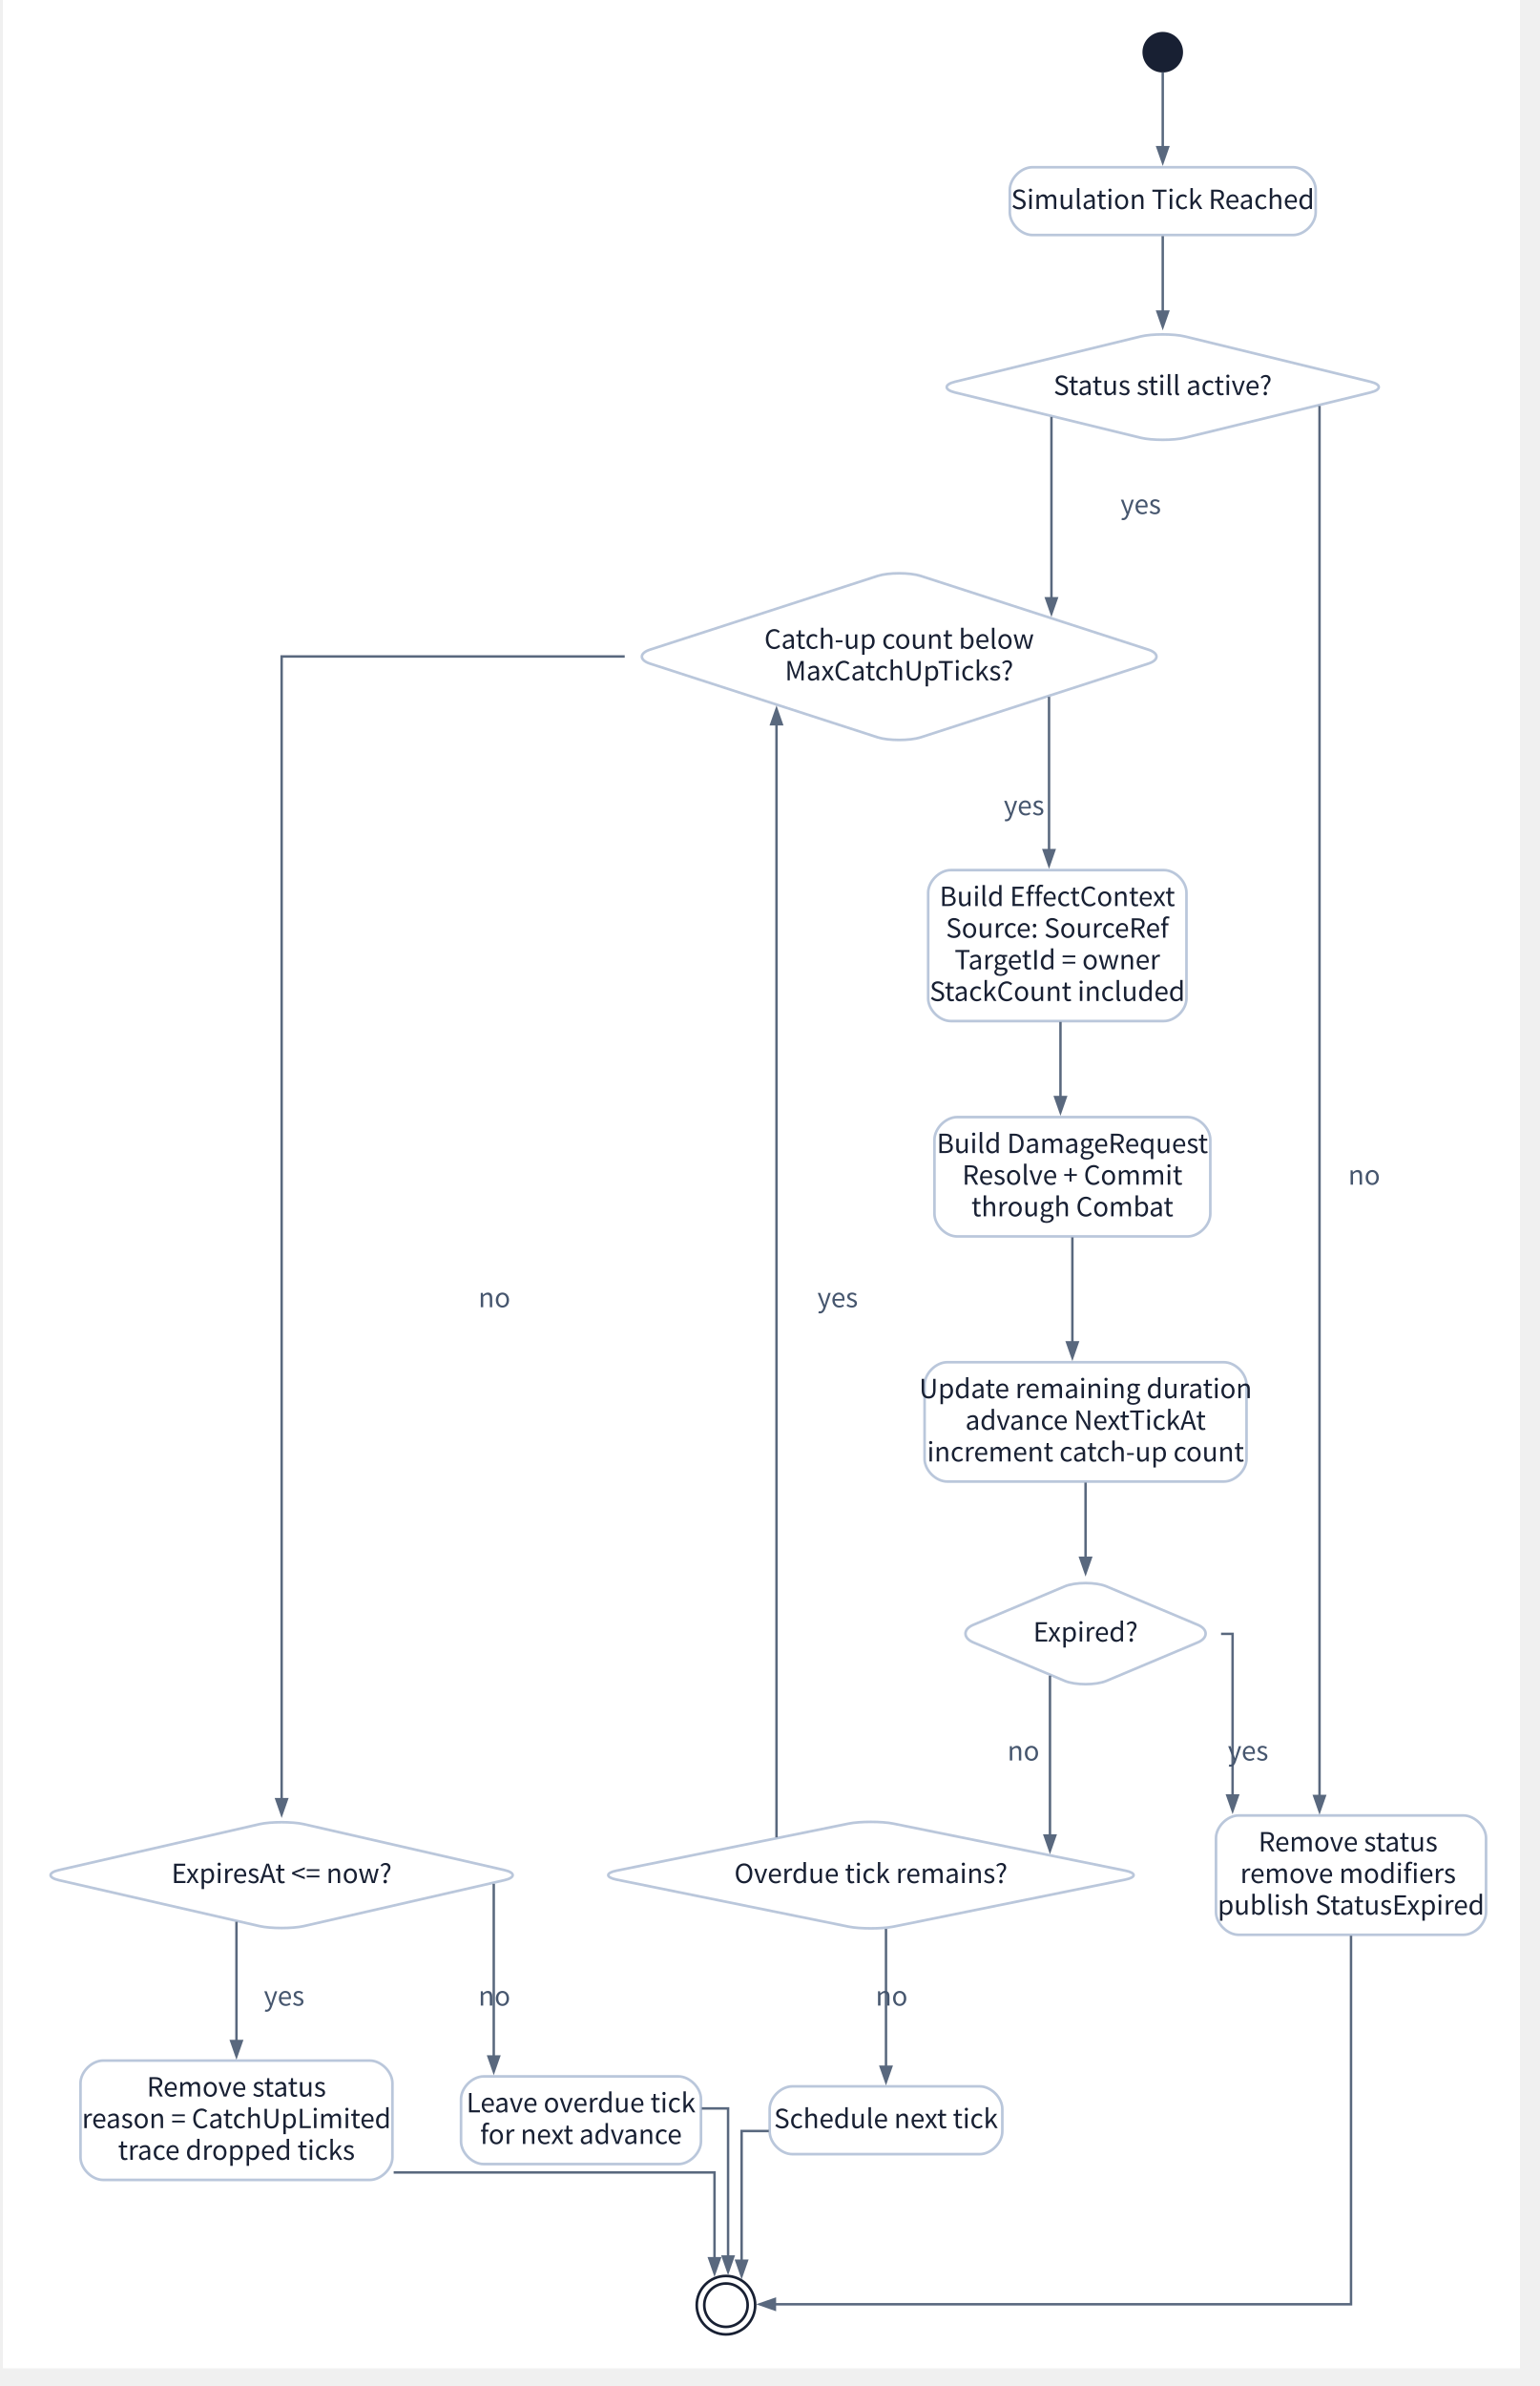
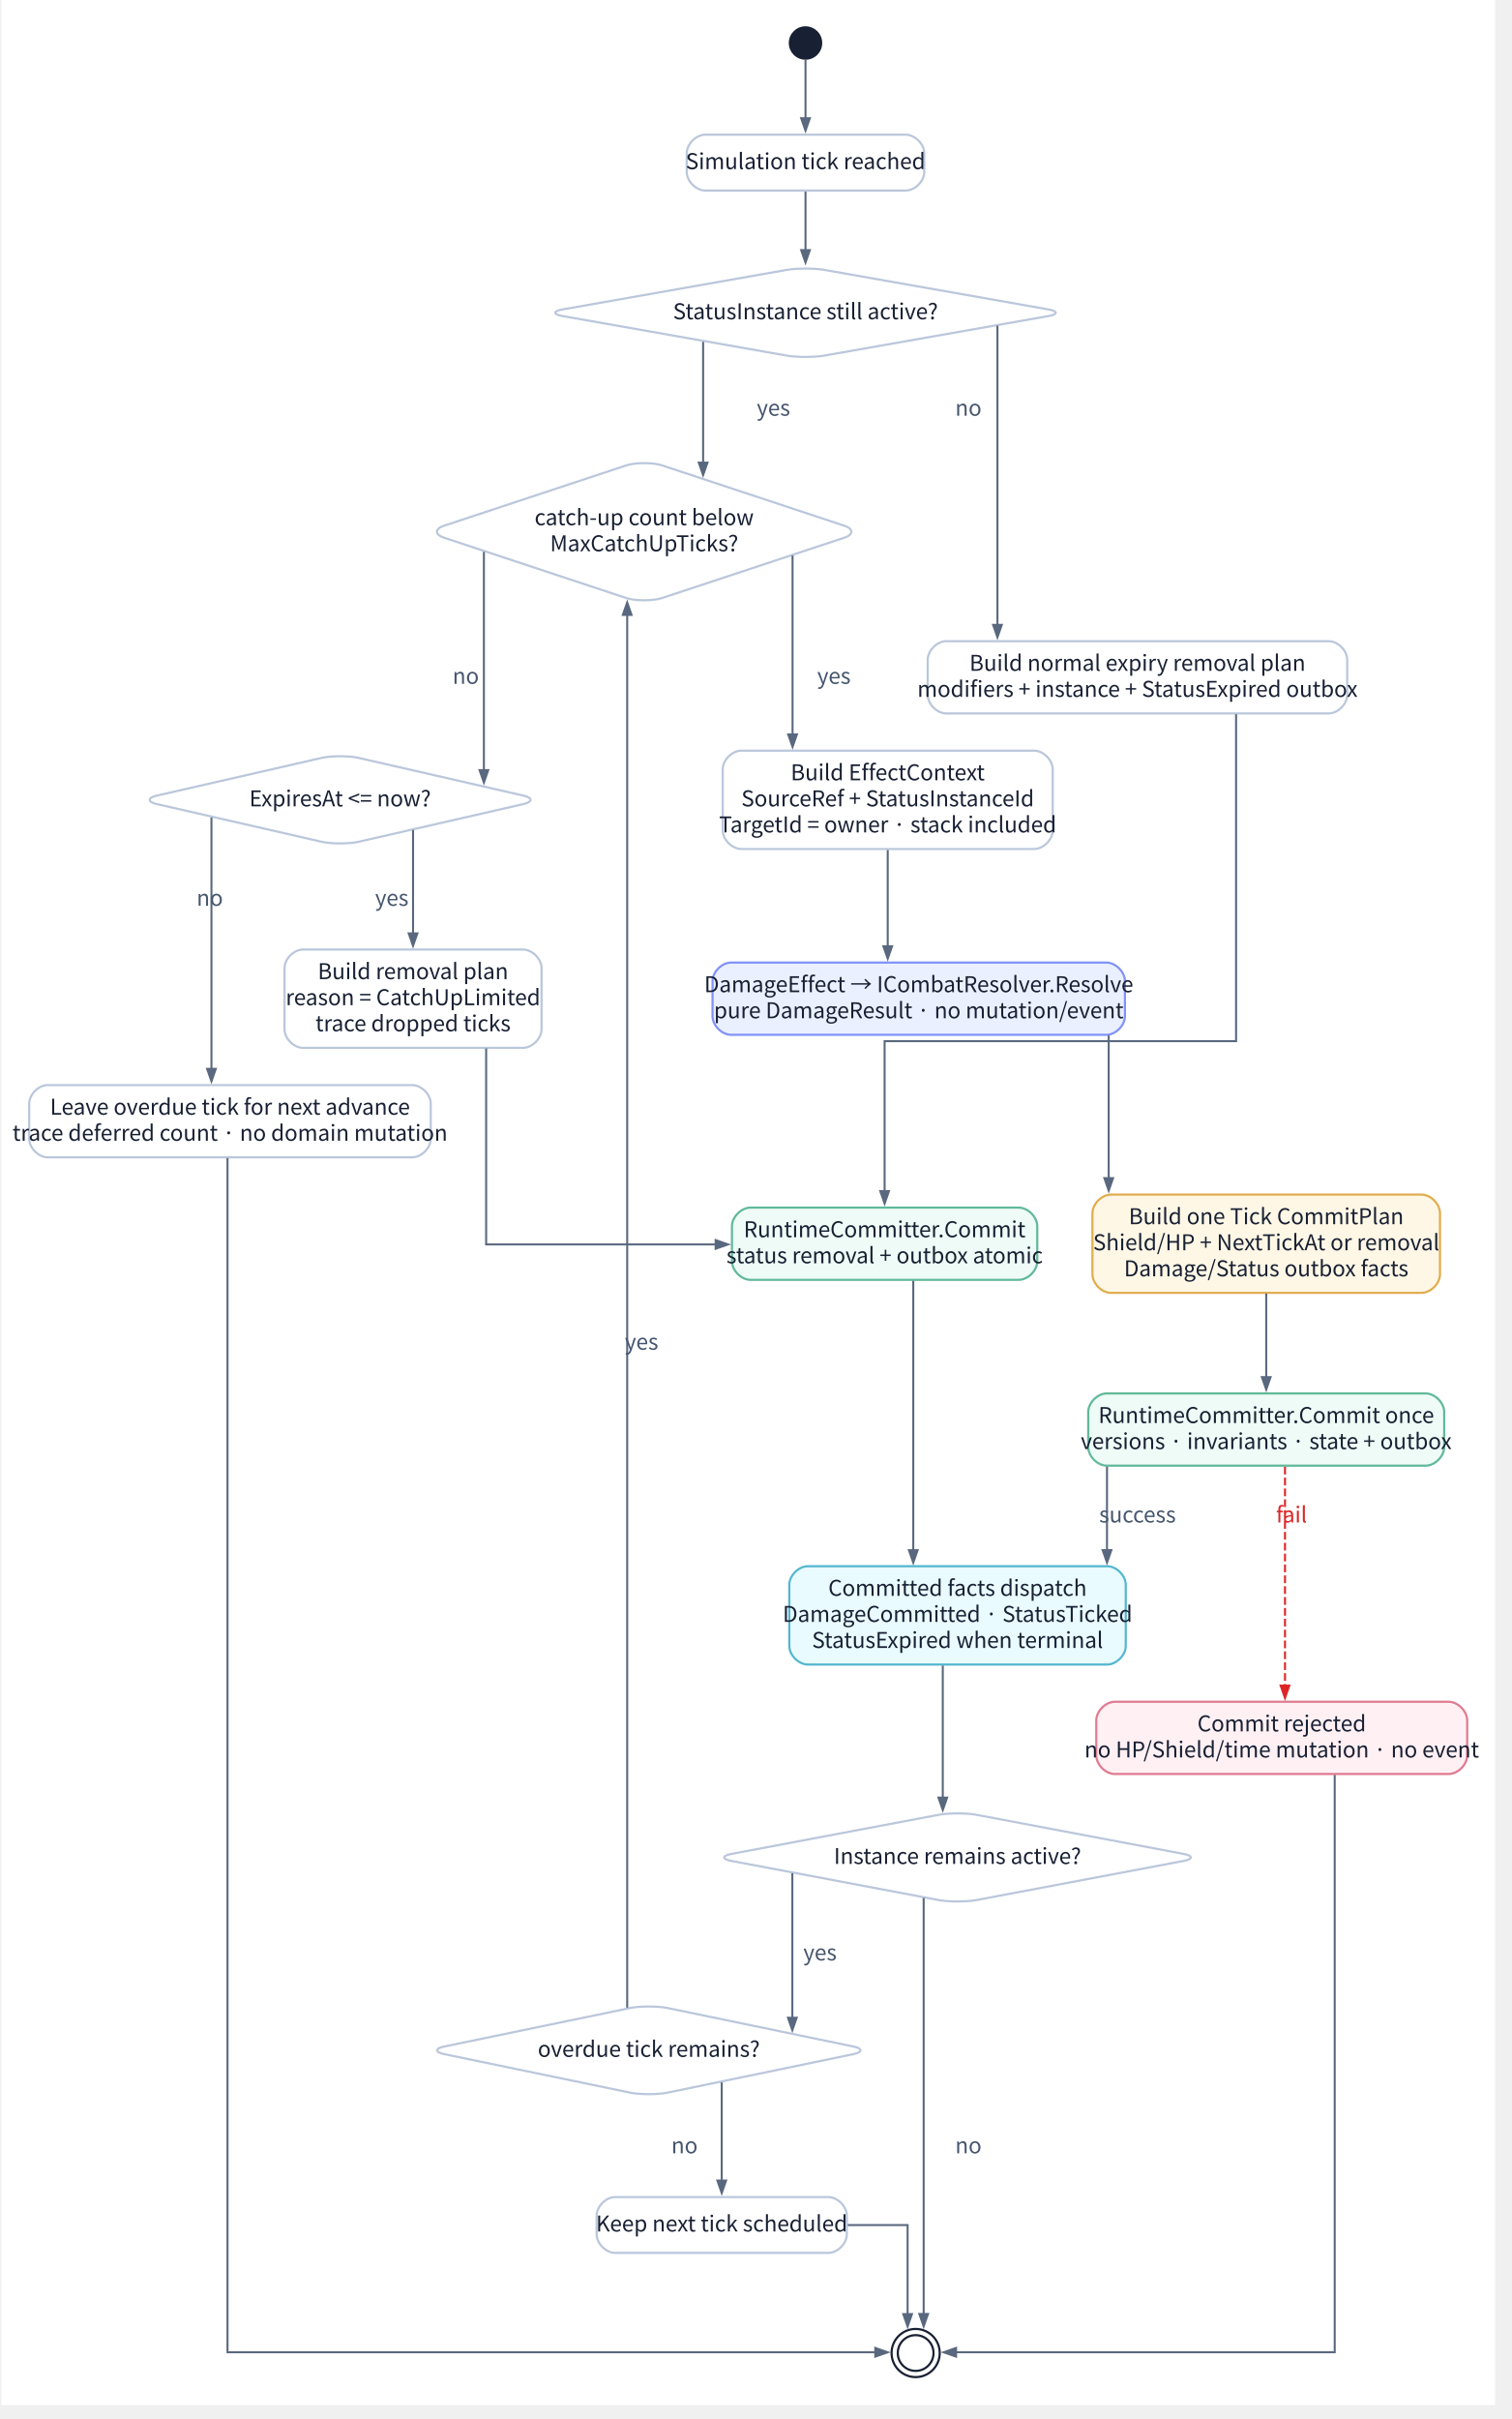
- <svg xmlns="http://www.w3.org/2000/svg" width="823pt" height="1275pt" viewBox="9.00 9.00 814.00 1267.00">
-   <g id="graph0" class="graph" transform="scale(1 1) rotate(0) translate(26.64 1248.6)">
-     <polygon fill="#ffffff" stroke="none" points="-18,18 -18,-1239.96 787.76,-1239.96 787.76,18 -18,18" />
+ <svg xmlns="http://www.w3.org/2000/svg" width="980pt" height="1568pt" viewBox="9.00 9.00 972.00 1559.00">
+   <g id="graph0" class="graph" transform="scale(1 1) rotate(0) translate(26.64 1541)">
+     <polygon fill="#ffffff" stroke="none" points="-18,18 -18,-1532.36 944.97,-1532.36 944.97,18 -18,18" />
    <g id="node1" class="node">
-       <ellipse fill="#182033" stroke="#182033" stroke-width="1.4" cx="598.04" cy="-1211.88" rx="10.08" ry="10.08" />
+       <ellipse fill="#182033" stroke="#182033" stroke-width="1.4" cx="500.43" cy="-1504.28" rx="10.08" ry="10.08" />
    </g>
    <g id="node2" class="node">
-       <path fill="#ffffff" stroke="#bac7db" stroke-width="1.4" d="M667.27,-1150.8C667.27,-1150.8 528.81,-1150.8 528.81,-1150.8 522.81,-1150.8 516.81,-1144.8 516.81,-1138.8 516.81,-1138.8 516.81,-1126.8 516.81,-1126.8 516.81,-1120.8 522.81,-1114.8 528.81,-1114.8 528.81,-1114.8 667.27,-1114.8 667.27,-1114.8 673.27,-1114.8 679.27,-1120.8 679.27,-1126.8 679.27,-1126.8 679.27,-1138.8 679.27,-1138.8 679.27,-1144.8 673.27,-1150.8 667.27,-1150.8" />
-       <text xml:space="preserve" text-anchor="middle" x="598.04" y="-1128.6" font-family="Noto Sans CJK KR" font-size="14.00" fill="#182033">Simulation Tick Reached</text>
+       <path fill="#ffffff" stroke="#bac7db" stroke-width="1.4" d="M564.98,-1445.2C564.98,-1445.2 435.87,-1445.2 435.87,-1445.2 429.87,-1445.2 423.87,-1439.2 423.87,-1433.2 423.87,-1433.2 423.87,-1421.2 423.87,-1421.2 423.87,-1415.2 429.87,-1409.2 435.87,-1409.2 435.87,-1409.2 564.98,-1409.2 564.98,-1409.2 570.98,-1409.2 576.98,-1415.2 576.98,-1421.2 576.98,-1421.2 576.98,-1433.2 576.98,-1433.2 576.98,-1439.2 570.98,-1445.2 564.98,-1445.2" />
+       <text xml:space="preserve" text-anchor="middle" x="500.43" y="-1423" font-family="Noto Sans CJK KR" font-size="14.00" fill="#182033">Simulation tick reached</text>
    </g>
    <g id="edge1" class="edge">
-       <path fill="none" stroke="#59687e" stroke-width="1.3" d="M598.04,-1201.21C598.04,-1201.21 598.04,-1161.43 598.04,-1161.43" />
-       <polygon fill="#59687e" stroke="#59687e" stroke-width="1.3" points="600.84,-1161.43 598.04,-1153.43 595.24,-1161.43 600.84,-1161.43" />
+       <path fill="none" stroke="#59687e" stroke-width="1.3" d="M500.43,-1493.56C500.43,-1493.56 500.43,-1455.8 500.43,-1455.8" />
+       <polygon fill="#59687e" stroke="#59687e" stroke-width="1.3" points="503.23,-1455.8 500.43,-1447.8 497.63,-1455.8 503.23,-1455.8" />
    </g>
    <g id="node3" class="node">
-       <path fill="#ffffff" stroke="#bac7db" stroke-width="1.4" d="M586.38,-1060.96C586.38,-1060.96 487.67,-1036.88 487.67,-1036.88 481.84,-1035.46 481.84,-1032.62 487.67,-1031.2 487.67,-1031.2 586.38,-1007.12 586.38,-1007.12 592.21,-1005.7 603.87,-1005.7 609.7,-1007.12 609.7,-1007.12 708.41,-1031.2 708.41,-1031.2 714.24,-1032.62 714.24,-1035.46 708.41,-1036.88 708.41,-1036.88 609.7,-1060.96 609.7,-1060.96 603.87,-1062.38 592.21,-1062.38 586.38,-1060.96" />
-       <text xml:space="preserve" text-anchor="middle" x="598.04" y="-1029.84" font-family="Noto Sans CJK KR" font-size="14.00" fill="#182033">Status still active?</text>
+       <path fill="#ffffff" stroke="#bac7db" stroke-width="1.4" d="M488.61,-1358.11C488.61,-1358.11 343.57,-1332.53 343.57,-1332.53 337.66,-1331.48 337.66,-1329.4 343.57,-1328.35 343.57,-1328.35 488.61,-1302.77 488.61,-1302.77 494.52,-1301.72 506.33,-1301.72 512.24,-1302.77 512.24,-1302.77 657.28,-1328.35 657.28,-1328.35 663.19,-1329.4 663.19,-1331.48 657.28,-1332.53 657.28,-1332.53 512.24,-1358.11 512.24,-1358.11 506.33,-1359.16 494.52,-1359.16 488.61,-1358.11" />
+       <text xml:space="preserve" text-anchor="middle" x="500.43" y="-1326.24" font-family="Noto Sans CJK KR" font-size="14.00" fill="#182033">StatusInstance still active?</text>
    </g>
    <g id="edge2" class="edge">
-       <path fill="none" stroke="#59687e" stroke-width="1.3" d="M598.04,-1114.22C598.04,-1114.22 598.04,-1074.15 598.04,-1074.15" />
-       <polygon fill="#59687e" stroke="#59687e" stroke-width="1.3" points="600.84,-1074.15 598.04,-1066.15 595.24,-1074.15 600.84,-1074.15" />
+       <path fill="none" stroke="#59687e" stroke-width="1.3" d="M500.43,-1408.54C500.43,-1408.54 500.43,-1370.81 500.43,-1370.81" />
+       <polygon fill="#59687e" stroke="#59687e" stroke-width="1.3" points="503.23,-1370.81 500.43,-1362.81 497.63,-1370.81 503.23,-1370.81" />
    </g>
    <g id="node4" class="node">
-       <path fill="#ffffff" stroke="#bac7db" stroke-width="1.4" d="M446.62,-933.78C446.62,-933.78 325.66,-894.62 325.66,-894.62 319.95,-892.77 319.95,-889.07 325.66,-887.22 325.66,-887.22 446.62,-848.06 446.62,-848.06 452.33,-846.21 463.75,-846.21 469.46,-848.06 469.46,-848.06 590.42,-887.22 590.42,-887.22 596.13,-889.07 596.13,-892.77 590.42,-894.62 590.42,-894.62 469.46,-933.78 469.46,-933.78 463.75,-935.63 452.33,-935.63 446.62,-933.78" />
-       <text xml:space="preserve" text-anchor="middle" x="458.04" y="-895.12" font-family="Noto Sans CJK KR" font-size="14.00" fill="#182033">Catch-up count below</text>
-       <text xml:space="preserve" text-anchor="middle" x="458.04" y="-878.32" font-family="Noto Sans CJK KR" font-size="14.00" fill="#182033">MaxCatchUpTicks?</text>
+       <path fill="#ffffff" stroke="#bac7db" stroke-width="1.4" d="M385.03,-1232.11C385.03,-1232.11 267.15,-1193.09 267.15,-1193.09 261.45,-1191.21 261.45,-1187.43 267.15,-1185.55 267.15,-1185.55 385.03,-1146.53 385.03,-1146.53 390.73,-1144.65 402.12,-1144.65 407.82,-1146.53 407.82,-1146.53 525.7,-1185.55 525.7,-1185.55 531.4,-1187.43 531.4,-1191.21 525.7,-1193.09 525.7,-1193.09 407.82,-1232.11 407.82,-1232.11 402.12,-1233.99 390.73,-1233.99 385.03,-1232.11" />
+       <text xml:space="preserve" text-anchor="middle" x="396.43" y="-1193.52" font-family="Noto Sans CJK KR" font-size="14.00" fill="#182033">catch-up count below</text>
+       <text xml:space="preserve" text-anchor="middle" x="396.43" y="-1176.72" font-family="Noto Sans CJK KR" font-size="14.00" fill="#182033">MaxCatchUpTicks?</text>
+     </g>
+     <g id="edge6" class="edge">
+       <path fill="none" stroke="#59687e" stroke-width="1.3" d="M434.43,-1311.7C434.43,-1311.7 434.43,-1233.84 434.43,-1233.84" />
+       <polygon fill="#59687e" stroke="#59687e" stroke-width="1.3" points="437.23,-1233.84 434.43,-1225.84 431.63,-1233.84 437.23,-1233.84" />
+       <text xml:space="preserve" text-anchor="middle" x="479.76" y="-1264.08" font-family="Noto Sans CJK KR" font-size="14.00" fill="#46566e">yes</text>
+     </g>
+     <g id="node16" class="node">
+       <path fill="#ffffff" stroke="#bac7db" stroke-width="1.4" d="M837.63,-1118.76C837.63,-1118.76 591.22,-1118.76 591.22,-1118.76 585.22,-1118.76 579.22,-1112.76 579.22,-1106.76 579.22,-1106.76 579.22,-1084.2 579.22,-1084.2 579.22,-1078.2 585.22,-1072.2 591.22,-1072.2 591.22,-1072.2 837.63,-1072.2 837.63,-1072.2 843.63,-1072.2 849.63,-1078.2 849.63,-1084.2 849.63,-1084.2 849.63,-1106.76 849.63,-1106.76 849.63,-1112.76 843.63,-1118.76 837.63,-1118.76" />
+       <text xml:space="preserve" text-anchor="middle" x="714.43" y="-1099.68" font-family="Noto Sans CJK KR" font-size="14.00" fill="#182033">Build normal expiry removal plan</text>
+       <text xml:space="preserve" text-anchor="middle" x="714.43" y="-1082.88" font-family="Noto Sans CJK KR" font-size="14.00" fill="#182033">modifiers + instance + StatusExpired outbox</text>
+     </g>
+     <g id="edge3" class="edge">
+       <path fill="none" stroke="#59687e" stroke-width="1.3" d="M624.16,-1322.08C624.16,-1322.08 624.16,-1129.31 624.16,-1129.31" />
+       <polygon fill="#59687e" stroke="#59687e" stroke-width="1.3" points="626.96,-1129.31 624.16,-1121.31 621.36,-1129.31 626.96,-1129.31" />
+       <text xml:space="preserve" text-anchor="middle" x="605.43" y="-1264.08" font-family="Noto Sans CJK KR" font-size="14.00" fill="#46566e">no</text>
+     </g>
+     <g id="node5" class="node">
+       <path fill="#ffffff" stroke="#bac7db" stroke-width="1.4" d="M188.73,-1043.6C188.73,-1043.6 82.08,-1019.2 82.08,-1019.2 76.23,-1017.86 76.23,-1015.18 82.08,-1013.84 82.08,-1013.84 188.73,-989.44 188.73,-989.44 194.58,-988.1 206.27,-988.1 212.12,-989.44 212.12,-989.44 318.77,-1013.84 318.77,-1013.84 324.62,-1015.18 324.62,-1017.86 318.77,-1019.2 318.77,-1019.2 212.12,-1043.6 212.12,-1043.6 206.27,-1044.94 194.58,-1044.94 188.73,-1043.6" />
+       <text xml:space="preserve" text-anchor="middle" x="200.43" y="-1012.32" font-family="Noto Sans CJK KR" font-size="14.00" fill="#182033">ExpiresAt &lt;= now?</text>
+     </g>
+     <g id="edge7" class="edge">
+       <path fill="none" stroke="#59687e" stroke-width="1.3" d="M293.11,-1176.33C293.11,-1176.33 293.11,-1035.67 293.11,-1035.67" />
+       <polygon fill="#59687e" stroke="#59687e" stroke-width="1.3" points="295.91,-1035.67 293.11,-1027.67 290.31,-1035.67 295.91,-1035.67" />
+       <text xml:space="preserve" text-anchor="middle" x="281.43" y="-1091.28" font-family="Noto Sans CJK KR" font-size="14.00" fill="#46566e">no</text>
+     </g>
+     <g id="node8" class="node">
+       <path fill="#ffffff" stroke="#bac7db" stroke-width="1.4" d="M647.78,-1048.2C647.78,-1048.2 459.07,-1048.2 459.07,-1048.2 453.07,-1048.2 447.07,-1042.2 447.07,-1036.2 447.07,-1036.2 447.07,-996.84 447.07,-996.84 447.07,-990.84 453.07,-984.84 459.07,-984.84 459.07,-984.84 647.78,-984.84 647.78,-984.84 653.78,-984.84 659.78,-990.84 659.78,-996.84 659.78,-996.84 659.78,-1036.2 659.78,-1036.2 659.78,-1042.2 653.78,-1048.2 647.78,-1048.2" />
+       <text xml:space="preserve" text-anchor="middle" x="553.43" y="-1029.12" font-family="Noto Sans CJK KR" font-size="14.00" fill="#182033">Build EffectContext</text>
+       <text xml:space="preserve" text-anchor="middle" x="553.43" y="-1012.32" font-family="Noto Sans CJK KR" font-size="14.00" fill="#182033">SourceRef + StatusInstanceId</text>
+       <text xml:space="preserve" text-anchor="middle" x="553.43" y="-995.52" font-family="Noto Sans CJK KR" font-size="14.00" fill="#182033">TargetId = owner · stack included</text>
+     </g>
+     <g id="edge12" class="edge">
+       <path fill="none" stroke="#59687e" stroke-width="1.3" d="M492.08,-1173.99C492.08,-1173.99 492.08,-1058.68 492.08,-1058.68" />
+       <polygon fill="#59687e" stroke="#59687e" stroke-width="1.3" points="494.88,-1058.68 492.08,-1050.68 489.28,-1058.68 494.88,-1058.68" />
+       <text xml:space="preserve" text-anchor="middle" x="518.76" y="-1091.28" font-family="Noto Sans CJK KR" font-size="14.00" fill="#46566e">yes</text>
+     </g>
+     <g id="node6" class="node">
+       <path fill="#ffffff" stroke="#bac7db" stroke-width="1.4" d="M318.27,-920.04C318.27,-920.04 176.58,-920.04 176.58,-920.04 170.58,-920.04 164.58,-914.04 164.58,-908.04 164.58,-908.04 164.58,-868.68 164.58,-868.68 164.58,-862.68 170.58,-856.68 176.58,-856.68 176.58,-856.68 318.27,-856.68 318.27,-856.68 324.27,-856.68 330.27,-862.68 330.27,-868.68 330.27,-868.68 330.27,-908.04 330.27,-908.04 330.27,-914.04 324.27,-920.04 318.27,-920.04" />
+       <text xml:space="preserve" text-anchor="middle" x="247.43" y="-900.96" font-family="Noto Sans CJK KR" font-size="14.00" fill="#182033">Build removal plan</text>
+       <text xml:space="preserve" text-anchor="middle" x="247.43" y="-884.16" font-family="Noto Sans CJK KR" font-size="14.00" fill="#182033">reason = CatchUpLimited</text>
+       <text xml:space="preserve" text-anchor="middle" x="247.43" y="-867.36" font-family="Noto Sans CJK KR" font-size="14.00" fill="#182033">trace dropped ticks</text>
+     </g>
+     <g id="edge8" class="edge">
+       <path fill="none" stroke="#59687e" stroke-width="1.3" d="M247.43,-997.06C247.43,-997.06 247.43,-930.46 247.43,-930.46" />
+       <polygon fill="#59687e" stroke="#59687e" stroke-width="1.3" points="250.23,-930.46 247.43,-922.46 244.63,-930.46 250.23,-930.46" />
+       <text xml:space="preserve" text-anchor="middle" x="233.76" y="-948.24" font-family="Noto Sans CJK KR" font-size="14.00" fill="#46566e">yes</text>
+     </g>
+     <g id="node7" class="node">
+       <path fill="#ffffff" stroke="#bac7db" stroke-width="1.4" d="M246.85,-832.68C246.85,-832.68 12,-832.68 12,-832.68 6,-832.68 0,-826.68 0,-820.68 0,-820.68 0,-798.12 0,-798.12 0,-792.12 6,-786.12 12,-786.12 12,-786.12 246.85,-786.12 246.85,-786.12 252.85,-786.12 258.85,-792.12 258.85,-798.12 258.85,-798.12 258.85,-820.68 258.85,-820.68 258.85,-826.68 252.85,-832.68 246.85,-832.68" />
+       <text xml:space="preserve" text-anchor="middle" x="129.43" y="-813.6" font-family="Noto Sans CJK KR" font-size="14.00" fill="#182033">Leave overdue tick for next advance</text>
+       <text xml:space="preserve" text-anchor="middle" x="129.43" y="-796.8" font-family="Noto Sans CJK KR" font-size="14.00" fill="#182033">trace deferred count · no domain mutation</text>
+     </g>
+     <g id="edge10" class="edge">
+       <path fill="none" stroke="#59687e" stroke-width="1.3" d="M117.48,-1005.09C117.48,-1005.09 117.48,-843.14 117.48,-843.14" />
+       <polygon fill="#59687e" stroke="#59687e" stroke-width="1.3" points="120.28,-843.14 117.48,-835.14 114.68,-843.14 120.28,-843.14" />
+       <text xml:space="preserve" text-anchor="middle" x="116.43" y="-948.24" font-family="Noto Sans CJK KR" font-size="14.00" fill="#46566e">no</text>
+     </g>
+     <g id="node17" class="node">
+       <path fill="#eefbf6" stroke="#61b99a" stroke-width="1.4" d="M637.83,-753.72C637.83,-753.72 465.02,-753.72 465.02,-753.72 459.02,-753.72 453.02,-747.72 453.02,-741.72 453.02,-741.72 453.02,-719.16 453.02,-719.16 453.02,-713.16 459.02,-707.16 465.02,-707.16 465.02,-707.16 637.83,-707.16 637.83,-707.16 643.83,-707.16 649.83,-713.16 649.83,-719.16 649.83,-719.16 649.83,-741.72 649.83,-741.72 649.83,-747.72 643.83,-753.72 637.83,-753.72" />
+       <text xml:space="preserve" text-anchor="middle" x="551.43" y="-734.64" font-family="Noto Sans CJK KR" font-size="14.00" fill="#182033">RuntimeCommitter.Commit</text>
+       <text xml:space="preserve" text-anchor="middle" x="551.43" y="-717.84" font-family="Noto Sans CJK KR" font-size="14.00" fill="#182033">status removal + outbox atomic</text>
+     </g>
+     <g id="edge9" class="edge">
+       <path fill="none" stroke="#59687e" stroke-width="1.3" d="M294.56,-856.31C294.56,-810.04 294.56,-730 294.56,-730 294.56,-730 442.51,-730 442.51,-730" />
+       <polygon fill="#59687e" stroke="#59687e" stroke-width="1.3" points="442.51,-732.8 450.51,-730 442.51,-727.2 442.51,-732.8" />
+     </g>
+     <g id="node19" class="node">
+       <ellipse fill="#ffffff" stroke="#182033" stroke-width="1.4" cx="571.43" cy="-15.52" rx="11.52" ry="11.52" />
+       <ellipse fill="none" stroke="#182033" stroke-width="1.4" cx="571.43" cy="-15.52" rx="15.52" ry="15.52" />
+     </g>
+     <g id="edge11" class="edge">
+       <path fill="none" stroke="#59687e" stroke-width="1.3" d="M127.83,-785.66C127.83,-653.64 127.83,-16 127.83,-16 127.83,-16 545.41,-16 545.41,-16" />
+       <polygon fill="#59687e" stroke="#59687e" stroke-width="1.3" points="545.41,-18.8 553.41,-16 545.41,-13.2 545.41,-18.8" />
+     </g>
+     <g id="node9" class="node">
+       <path fill="#eaf0ff" stroke="#8292f7" stroke-width="1.4" d="M694.35,-911.64C694.35,-911.64 452.5,-911.64 452.5,-911.64 446.5,-911.64 440.5,-905.64 440.5,-899.64 440.5,-899.64 440.5,-877.08 440.5,-877.08 440.5,-871.08 446.5,-865.08 452.5,-865.08 452.5,-865.08 694.35,-865.08 694.35,-865.08 700.35,-865.08 706.35,-871.08 706.35,-877.08 706.35,-877.08 706.35,-899.64 706.35,-899.64 706.35,-905.64 700.35,-911.64 694.35,-911.64" />
+       <text xml:space="preserve" text-anchor="middle" x="573.43" y="-892.56" font-family="Noto Sans CJK KR" font-size="14.00" fill="#182033">DamageEffect → ICombatResolver.Resolve</text>
+       <text xml:space="preserve" text-anchor="middle" x="573.43" y="-875.76" font-family="Noto Sans CJK KR" font-size="14.00" fill="#182033">pure DamageResult · no mutation/event</text>
+     </g>
+     <g id="edge13" class="edge">
+       <path fill="none" stroke="#59687e" stroke-width="1.3" d="M553.43,-984.18C553.43,-984.18 553.43,-922.16 553.43,-922.16" />
+       <polygon fill="#59687e" stroke="#59687e" stroke-width="1.3" points="556.23,-922.16 553.43,-914.16 550.63,-922.16 556.23,-922.16" />
+     </g>
+     <g id="node10" class="node">
+       <path fill="#fff7e6" stroke="#e0ad4e" stroke-width="1.4" d="M897.44,-762.12C897.44,-762.12 697.41,-762.12 697.41,-762.12 691.41,-762.12 685.41,-756.12 685.41,-750.12 685.41,-750.12 685.41,-710.76 685.41,-710.76 685.41,-704.76 691.41,-698.76 697.41,-698.76 697.41,-698.76 897.44,-698.76 897.44,-698.76 903.44,-698.76 909.44,-704.76 909.44,-710.76 909.44,-710.76 909.44,-750.12 909.44,-750.12 909.44,-756.12 903.44,-762.12 897.44,-762.12" />
+       <text xml:space="preserve" text-anchor="middle" x="797.43" y="-743.04" font-family="Noto Sans CJK KR" font-size="14.00" fill="#182033">Build one Tick CommitPlan</text>
+       <text xml:space="preserve" text-anchor="middle" x="797.43" y="-726.24" font-family="Noto Sans CJK KR" font-size="14.00" fill="#182033">Shield/HP + NextTickAt or removal</text>
+       <text xml:space="preserve" text-anchor="middle" x="797.43" y="-709.44" font-family="Noto Sans CJK KR" font-size="14.00" fill="#182033">Damage/Status outbox facts</text>
+     </g>
+     <g id="edge14" class="edge">
+       <path fill="none" stroke="#59687e" stroke-width="1.3" d="M695.88,-864.72C695.88,-864.72 695.88,-772.71 695.88,-772.71" />
+       <polygon fill="#59687e" stroke="#59687e" stroke-width="1.3" points="698.68,-772.71 695.88,-764.71 693.08,-772.71 698.68,-772.71" />
+     </g>
+     <g id="node11" class="node">
+       <path fill="#eefbf6" stroke="#61b99a" stroke-width="1.4" d="M900.16,-633.96C900.16,-633.96 694.69,-633.96 694.69,-633.96 688.69,-633.96 682.69,-627.96 682.69,-621.96 682.69,-621.96 682.69,-599.4 682.69,-599.4 682.69,-593.4 688.69,-587.4 694.69,-587.4 694.69,-587.4 900.16,-587.4 900.16,-587.4 906.16,-587.4 912.16,-593.4 912.16,-599.4 912.16,-599.4 912.16,-621.96 912.16,-621.96 912.16,-627.96 906.16,-633.96 900.16,-633.96" />
+       <text xml:space="preserve" text-anchor="middle" x="797.43" y="-614.88" font-family="Noto Sans CJK KR" font-size="14.00" fill="#182033">RuntimeCommitter.Commit once</text>
+       <text xml:space="preserve" text-anchor="middle" x="797.43" y="-598.08" font-family="Noto Sans CJK KR" font-size="14.00" fill="#182033">versions · invariants · state + outbox</text>
+     </g>
+     <g id="edge15" class="edge">
+       <path fill="none" stroke="#59687e" stroke-width="1.3" d="M797.43,-698.35C797.43,-698.35 797.43,-644.47 797.43,-644.47" />
+       <polygon fill="#59687e" stroke="#59687e" stroke-width="1.3" points="800.23,-644.47 797.43,-636.47 794.63,-644.47 800.23,-644.47" />
+     </g>
+     <g id="node12" class="node">
+       <path fill="#e9fbff" stroke="#54b7cf" stroke-width="1.4" d="M694.87,-522.6C694.87,-522.6 501.98,-522.6 501.98,-522.6 495.98,-522.6 489.98,-516.6 489.98,-510.6 489.98,-510.6 489.98,-471.24 489.98,-471.24 489.98,-465.24 495.98,-459.24 501.98,-459.24 501.98,-459.24 694.87,-459.24 694.87,-459.24 700.87,-459.24 706.87,-465.24 706.87,-471.24 706.87,-471.24 706.87,-510.6 706.87,-510.6 706.87,-516.6 700.87,-522.6 694.87,-522.6" />
+       <text xml:space="preserve" text-anchor="middle" x="598.43" y="-503.52" font-family="Noto Sans CJK KR" font-size="14.00" fill="#182033">Committed facts dispatch</text>
+       <text xml:space="preserve" text-anchor="middle" x="598.43" y="-486.72" font-family="Noto Sans CJK KR" font-size="14.00" fill="#182033">DamageCommitted · StatusTicked</text>
+       <text xml:space="preserve" text-anchor="middle" x="598.43" y="-469.92" font-family="Noto Sans CJK KR" font-size="14.00" fill="#182033">StatusExpired when terminal</text>
+     </g>
+     <g id="edge18" class="edge">
+       <path fill="none" stroke="#59687e" stroke-width="1.3" d="M694.78,-586.73C694.78,-586.73 694.78,-532.96 694.78,-532.96" />
+       <polygon fill="#59687e" stroke="#59687e" stroke-width="1.3" points="697.58,-532.96 694.78,-524.96 691.98,-532.96 697.58,-532.96" />
+       <text xml:space="preserve" text-anchor="middle" x="714.42" y="-550.8" font-family="Noto Sans CJK KR" font-size="14.00" fill="#46566e">success</text>
+     </g>
+     <g id="node18" class="node">
+       <path fill="#fff0f3" stroke="#e07b91" stroke-width="1.4" d="M914.97,-435.24C914.97,-435.24 699.88,-435.24 699.88,-435.24 693.88,-435.24 687.88,-429.24 687.88,-423.24 687.88,-423.24 687.88,-400.68 687.88,-400.68 687.88,-394.68 693.88,-388.68 699.88,-388.68 699.88,-388.68 914.97,-388.68 914.97,-388.68 920.97,-388.68 926.97,-394.68 926.97,-400.68 926.97,-400.68 926.97,-423.24 926.97,-423.24 926.97,-429.24 920.97,-435.24 914.97,-435.24" />
+       <text xml:space="preserve" text-anchor="middle" x="807.43" y="-416.16" font-family="Noto Sans CJK KR" font-size="14.00" fill="#182033">Commit rejected</text>
+       <text xml:space="preserve" text-anchor="middle" x="807.43" y="-399.36" font-family="Noto Sans CJK KR" font-size="14.00" fill="#182033">no HP/Shield/time mutation · no event</text>
+     </g>
+     <g id="edge16" class="edge">
+       <path fill="none" stroke="#dc2626" stroke-width="1.3" stroke-dasharray="5,2" d="M809.52,-586.71C809.52,-586.71 809.52,-445.67 809.52,-445.67" />
+       <polygon fill="#dc2626" stroke="#dc2626" stroke-width="1.3" points="812.32,-445.67 809.52,-437.67 806.72,-445.67 812.32,-445.67" />
+       <text xml:space="preserve" text-anchor="middle" x="813.75" y="-550.8" font-family="Noto Sans CJK KR" font-size="14.00" fill="#dc2626">fail</text>
+     </g>
+     <g id="node13" class="node">
+       <path fill="#ffffff" stroke="#bac7db" stroke-width="1.4" d="M586.63,-362.46C586.63,-362.46 452.46,-337.14 452.46,-337.14 446.57,-336.03 446.57,-333.81 452.46,-332.7 452.46,-332.7 586.63,-307.38 586.63,-307.38 592.53,-306.27 604.32,-306.27 610.22,-307.38 610.22,-307.38 744.39,-332.7 744.39,-332.7 750.28,-333.81 750.28,-336.03 744.39,-337.14 744.39,-337.14 610.22,-362.46 610.22,-362.46 604.32,-363.57 592.53,-363.57 586.63,-362.46" />
+       <text xml:space="preserve" text-anchor="middle" x="598.43" y="-330.72" font-family="Noto Sans CJK KR" font-size="14.00" fill="#182033">Instance remains active?</text>
+     </g>
+     <g id="edge19" class="edge">
+       <path fill="none" stroke="#59687e" stroke-width="1.3" d="M588.93,-458.6C588.93,-458.6 588.93,-373.5 588.93,-373.5" />
+       <polygon fill="#59687e" stroke="#59687e" stroke-width="1.3" points="591.73,-373.5 588.93,-365.5 586.13,-373.5 591.73,-373.5" />
+     </g>
+     <g id="node14" class="node">
+       <path fill="#ffffff" stroke="#bac7db" stroke-width="1.4" d="M387.67,-237.93C387.67,-237.93 267.4,-213.03 267.4,-213.03 261.53,-211.82 261.53,-209.38 267.4,-208.17 267.4,-208.17 387.67,-183.27 387.67,-183.27 393.55,-182.06 405.3,-182.06 411.18,-183.27 411.18,-183.27 531.45,-208.17 531.45,-208.17 537.32,-209.38 537.32,-211.82 531.45,-213.03 531.45,-213.03 411.18,-237.93 411.18,-237.93 405.3,-239.14 393.55,-239.14 387.67,-237.93" />
+       <text xml:space="preserve" text-anchor="middle" x="399.43" y="-206.4" font-family="Noto Sans CJK KR" font-size="14.00" fill="#182033">overdue tick remains?</text>
+     </g>
+     <g id="edge21" class="edge">
+       <path fill="none" stroke="#59687e" stroke-width="1.3" d="M491.94,-324.75C491.94,-324.75 491.94,-231.59 491.94,-231.59" />
+       <polygon fill="#59687e" stroke="#59687e" stroke-width="1.3" points="494.74,-231.59 491.94,-223.59 489.14,-231.59 494.74,-231.59" />
+       <text xml:space="preserve" text-anchor="middle" x="509.76" y="-268.56" font-family="Noto Sans CJK KR" font-size="14.00" fill="#46566e">yes</text>
+     </g>
+     <g id="edge20" class="edge">
+       <path fill="none" stroke="#59687e" stroke-width="1.3" d="M576.6,-308.78C576.6,-308.78 576.6,-40.71 576.6,-40.71" />
+       <polygon fill="#59687e" stroke="#59687e" stroke-width="1.3" points="579.4,-40.71 576.6,-32.71 573.8,-40.71 579.4,-40.71" />
+       <text xml:space="preserve" text-anchor="middle" x="605.43" y="-144.24" font-family="Noto Sans CJK KR" font-size="14.00" fill="#46566e">no</text>
+     </g>
+     <g id="edge22" class="edge">
+       <path fill="none" stroke="#59687e" stroke-width="1.3" d="M385.48,-238.06C385.48,-238.06 385.48,-1135.73 385.48,-1135.73" />
+       <polygon fill="#59687e" stroke="#59687e" stroke-width="1.3" points="382.68,-1135.73 385.48,-1143.73 388.28,-1135.73 382.68,-1135.73" />
+       <text xml:space="preserve" text-anchor="middle" x="394.76" y="-662.16" font-family="Noto Sans CJK KR" font-size="14.00" fill="#46566e">yes</text>
+     </g>
+     <g id="node15" class="node">
+       <path fill="#ffffff" stroke="#bac7db" stroke-width="1.4" d="M515.06,-116.04C515.06,-116.04 377.79,-116.04 377.79,-116.04 371.79,-116.04 365.79,-110.04 365.79,-104.04 365.79,-104.04 365.79,-92.04 365.79,-92.04 365.79,-86.04 371.79,-80.04 377.79,-80.04 377.79,-80.04 515.06,-80.04 515.06,-80.04 521.06,-80.04 527.06,-86.04 527.06,-92.04 527.06,-92.04 527.06,-104.04 527.06,-104.04 527.06,-110.04 521.06,-116.04 515.06,-116.04" />
+       <text xml:space="preserve" text-anchor="middle" x="446.43" y="-93.84" font-family="Noto Sans CJK KR" font-size="14.00" fill="#182033">Keep next tick scheduled</text>
+     </g>
+     <g id="edge23" class="edge">
+       <path fill="none" stroke="#59687e" stroke-width="1.3" d="M446.43,-189.95C446.43,-189.95 446.43,-126.65 446.43,-126.65" />
+       <polygon fill="#59687e" stroke="#59687e" stroke-width="1.3" points="449.23,-126.65 446.43,-118.65 443.63,-126.65 449.23,-126.65" />
+       <text xml:space="preserve" text-anchor="middle" x="422.43" y="-144.24" font-family="Noto Sans CJK KR" font-size="14.00" fill="#46566e">no</text>
+     </g>
+     <g id="edge24" class="edge">
+       <path fill="none" stroke="#59687e" stroke-width="1.3" d="M527.68,-98C549.05,-98 566.25,-98 566.25,-98 566.25,-98 566.25,-40.62 566.25,-40.62" />
+       <polygon fill="#59687e" stroke="#59687e" stroke-width="1.3" points="569.05,-40.62 566.25,-32.62 563.45,-40.62 569.05,-40.62" />
    </g>
    <g id="edge4" class="edge">
-       <path fill="none" stroke="#59687e" stroke-width="1.3" d="M538.92,-1018.18C538.92,-1018.18 538.92,-921.91 538.92,-921.91" />
-       <polygon fill="#59687e" stroke="#59687e" stroke-width="1.3" points="541.72,-921.91 538.92,-913.91 536.12,-921.91 541.72,-921.91" />
-       <text xml:space="preserve" text-anchor="middle" x="586.37" y="-966.68" font-family="Noto Sans CJK KR" font-size="14.00" fill="#46566e">yes</text>
-     </g>
-     <g id="node14" class="node">
-       <path fill="#ffffff" stroke="#bac7db" stroke-width="1.4" d="M757.76,-275.56C757.76,-275.56 638.32,-275.56 638.32,-275.56 632.32,-275.56 626.32,-269.56 626.32,-263.56 626.32,-263.56 626.32,-224.2 626.32,-224.2 626.32,-218.2 632.32,-212.2 638.32,-212.2 638.32,-212.2 757.76,-212.2 757.76,-212.2 763.76,-212.2 769.76,-218.2 769.76,-224.2 769.76,-224.2 769.76,-263.56 769.76,-263.56 769.76,-269.56 763.76,-275.56 757.76,-275.56" />
-       <text xml:space="preserve" text-anchor="middle" x="698.04" y="-256.48" font-family="Noto Sans CJK KR" font-size="14.00" fill="#182033">Remove status- </text>
-       <text xml:space="preserve" text-anchor="middle" x="698.04" y="-239.68" font-family="Noto Sans CJK KR" font-size="14.00" fill="#182033">remove modifiers- </text>
-       <text xml:space="preserve" text-anchor="middle" x="698.04" y="-222.88" font-family="Noto Sans CJK KR" font-size="14.00" fill="#182033">publish StatusExpired</text>
-     </g>
-     <g id="edge3" class="edge">
-       <path fill="none" stroke="#59687e" stroke-width="1.3" d="M681.31,-1024.05C681.31,-1024.05 681.31,-285.88 681.31,-285.88" />
-       <polygon fill="#59687e" stroke="#59687e" stroke-width="1.3" points="684.11,-285.88 681.31,-277.88 678.51,-285.88 684.11,-285.88" />
-       <text xml:space="preserve" text-anchor="middle" x="705.04" y="-610.52" font-family="Noto Sans CJK KR" font-size="14.00" fill="#46566e">no</text>
-     </g>
-     <g id="node5" class="node">
-       <path fill="#ffffff" stroke="#bac7db" stroke-width="1.4" d="M118.34,-270.96C118.34,-270.96 11.7,-246.56 11.7,-246.56 5.85,-245.22 5.85,-242.54 11.7,-241.2 11.7,-241.2 118.34,-216.8 118.34,-216.8 124.19,-215.46 135.89,-215.46 141.74,-216.8 141.74,-216.8 248.38,-241.2 248.38,-241.2 254.23,-242.54 254.23,-245.22 248.38,-246.56 248.38,-246.56 141.74,-270.96 141.74,-270.96 135.89,-272.3 124.19,-272.3 118.34,-270.96" />
-       <text xml:space="preserve" text-anchor="middle" x="130.04" y="-239.68" font-family="Noto Sans CJK KR" font-size="14.00" fill="#182033">ExpiresAt &lt;= now?</text>
+       <path fill="none" stroke="#59687e" stroke-width="1.3" d="M777.99,-1071.71C777.99,-1012.09 777.99,-861 777.99,-861 777.99,-861 551.43,-861 551.43,-861 551.43,-861 551.43,-764.35 551.43,-764.35" />
+       <polygon fill="#59687e" stroke="#59687e" stroke-width="1.3" points="554.23,-764.35 551.43,-756.35 548.63,-764.35 554.23,-764.35" />
    </g>
    <g id="edge5" class="edge">
-       <path fill="none" stroke="#59687e" stroke-width="1.3" d="M312.27,-891C224.66,-891 130.04,-891 130.04,-891 130.04,-891 130.04,-284.19 130.04,-284.19" />
-       <polygon fill="#59687e" stroke="#59687e" stroke-width="1.3" points="132.84,-284.19 130.04,-276.19 127.24,-284.19 132.84,-284.19" />
-       <text xml:space="preserve" text-anchor="middle" x="243.04" y="-545.44" font-family="Noto Sans CJK KR" font-size="14.00" fill="#46566e">no</text>
-     </g>
-     <g id="node8" class="node">
-       <path fill="#ffffff" stroke="#bac7db" stroke-width="1.4" d="M598.64,-777.56C598.64,-777.56 485.44,-777.56 485.44,-777.56 479.44,-777.56 473.44,-771.56 473.44,-765.56 473.44,-765.56 473.44,-709.4 473.44,-709.4 473.44,-703.4 479.44,-697.4 485.44,-697.4 485.44,-697.4 598.64,-697.4 598.64,-697.4 604.64,-697.4 610.64,-703.4 610.64,-709.4 610.64,-709.4 610.64,-765.56 610.64,-765.56 610.64,-771.56 604.64,-777.56 598.64,-777.56" />
-       <text xml:space="preserve" text-anchor="middle" x="542.04" y="-758.48" font-family="Noto Sans CJK KR" font-size="14.00" fill="#182033">Build EffectContext</text>
-       <text xml:space="preserve" text-anchor="middle" x="542.04" y="-741.68" font-family="Noto Sans CJK KR" font-size="14.00" fill="#182033">Source: SourceRef</text>
-       <text xml:space="preserve" text-anchor="middle" x="542.04" y="-724.88" font-family="Noto Sans CJK KR" font-size="14.00" fill="#182033">TargetId = owner</text>
-       <text xml:space="preserve" text-anchor="middle" x="542.04" y="-708.08" font-family="Noto Sans CJK KR" font-size="14.00" fill="#182033">StackCount included</text>
-     </g>
-     <g id="edge10" class="edge">
-       <path fill="none" stroke="#59687e" stroke-width="1.3" d="M537.64,-869.58C537.64,-869.58 537.64,-788.18 537.64,-788.18" />
-       <polygon fill="#59687e" stroke="#59687e" stroke-width="1.3" points="540.44,-788.18 537.64,-780.18 534.84,-788.18 540.44,-788.18" />
-       <text xml:space="preserve" text-anchor="middle" x="524.37" y="-806.76" font-family="Noto Sans CJK KR" font-size="14.00" fill="#46566e">yes</text>
-     </g>
-     <g id="node6" class="node">
-       <path fill="#ffffff" stroke="#bac7db" stroke-width="1.4" d="M176.88,-145.4C176.88,-145.4 35.2,-145.4 35.2,-145.4 29.2,-145.4 23.2,-139.4 23.2,-133.4 23.2,-133.4 23.2,-94.04 23.2,-94.04 23.2,-88.04 29.2,-82.04 35.2,-82.04 35.2,-82.04 176.88,-82.04 176.88,-82.04 182.88,-82.04 188.88,-88.04 188.88,-94.04 188.88,-94.04 188.88,-133.4 188.88,-133.4 188.88,-139.4 182.88,-145.4 176.88,-145.4" />
-       <text xml:space="preserve" text-anchor="middle" x="106.04" y="-126.32" font-family="Noto Sans CJK KR" font-size="14.00" fill="#182033">Remove status</text>
-       <text xml:space="preserve" text-anchor="middle" x="106.04" y="-109.52" font-family="Noto Sans CJK KR" font-size="14.00" fill="#182033">reason = CatchUpLimited</text>
-       <text xml:space="preserve" text-anchor="middle" x="106.04" y="-92.72" font-family="Noto Sans CJK KR" font-size="14.00" fill="#182033">trace dropped ticks</text>
-     </g>
-     <g id="edge6" class="edge">
-       <path fill="none" stroke="#59687e" stroke-width="1.3" d="M106.04,-219.09C106.04,-219.09 106.04,-155.78 106.04,-155.78" />
-       <polygon fill="#59687e" stroke="#59687e" stroke-width="1.3" points="108.84,-155.78 106.04,-147.78 103.24,-155.78 108.84,-155.78" />
-       <text xml:space="preserve" text-anchor="middle" x="131.37" y="-174.6" font-family="Noto Sans CJK KR" font-size="14.00" fill="#46566e">yes</text>
-     </g>
-     <g id="node7" class="node">
-       <path fill="#ffffff" stroke="#bac7db" stroke-width="1.4" d="M340.76,-137C340.76,-137 237.32,-137 237.32,-137 231.32,-137 225.32,-131 225.32,-125 225.32,-125 225.32,-102.44 225.32,-102.44 225.32,-96.44 231.32,-90.44 237.32,-90.44 237.32,-90.44 340.76,-90.44 340.76,-90.44 346.76,-90.44 352.76,-96.44 352.76,-102.44 352.76,-102.44 352.76,-125 352.76,-125 352.76,-131 346.76,-137 340.76,-137" />
-       <text xml:space="preserve" text-anchor="middle" x="289.04" y="-117.92" font-family="Noto Sans CJK KR" font-size="14.00" fill="#182033">Leave overdue tick</text>
-       <text xml:space="preserve" text-anchor="middle" x="289.04" y="-101.12" font-family="Noto Sans CJK KR" font-size="14.00" fill="#182033">for next advance</text>
-     </g>
-     <g id="edge8" class="edge">
-       <path fill="none" stroke="#59687e" stroke-width="1.3" d="M242.7,-239.25C242.7,-239.25 242.7,-147.59 242.7,-147.59" />
-       <polygon fill="#59687e" stroke="#59687e" stroke-width="1.3" points="245.5,-147.59 242.7,-139.59 239.9,-147.59 245.5,-147.59" />
-       <text xml:space="preserve" text-anchor="middle" x="243.04" y="-174.6" font-family="Noto Sans CJK KR" font-size="14.00" fill="#46566e">no</text>
-     </g>
-     <g id="node15" class="node">
-       <ellipse fill="#ffffff" stroke="#182033" stroke-width="1.4" cx="366.04" cy="-15.52" rx="11.52" ry="11.52" />
-       <ellipse fill="none" stroke="#182033" stroke-width="1.4" cx="366.04" cy="-15.52" rx="15.52" ry="15.52" />
-     </g>
-     <g id="edge7" class="edge">
-       <path fill="none" stroke="#59687e" stroke-width="1.3" d="M189.54,-86C263.54,-86 359.96,-86 359.96,-86 359.96,-86 359.96,-40.43 359.96,-40.43" />
-       <polygon fill="#59687e" stroke="#59687e" stroke-width="1.3" points="362.76,-40.43 359.96,-32.43 357.16,-40.43 362.76,-40.43" />
-     </g>
-     <g id="edge9" class="edge">
-       <path fill="none" stroke="#59687e" stroke-width="1.3" d="M353.19,-120C361.48,-120 367.16,-120 367.16,-120 367.16,-120 367.16,-41.36 367.16,-41.36" />
-       <polygon fill="#59687e" stroke="#59687e" stroke-width="1.3" points="369.96,-41.36 367.16,-33.36 364.36,-41.36 369.96,-41.36" />
-     </g>
-     <g id="node9" class="node">
-       <path fill="#ffffff" stroke="#bac7db" stroke-width="1.4" d="M611.3,-646.4C611.3,-646.4 488.78,-646.4 488.78,-646.4 482.78,-646.4 476.78,-640.4 476.78,-634.4 476.78,-634.4 476.78,-595.04 476.78,-595.04 476.78,-589.04 482.78,-583.04 488.78,-583.04 488.78,-583.04 611.3,-583.04 611.3,-583.04 617.3,-583.04 623.3,-589.04 623.3,-595.04 623.3,-595.04 623.3,-634.4 623.3,-634.4 623.3,-640.4 617.3,-646.4 611.3,-646.4" />
-       <text xml:space="preserve" text-anchor="middle" x="550.04" y="-627.32" font-family="Noto Sans CJK KR" font-size="14.00" fill="#182033">Build DamageRequest</text>
-       <text xml:space="preserve" text-anchor="middle" x="550.04" y="-610.52" font-family="Noto Sans CJK KR" font-size="14.00" fill="#182033">Resolve + Commit</text>
-       <text xml:space="preserve" text-anchor="middle" x="550.04" y="-593.72" font-family="Noto Sans CJK KR" font-size="14.00" fill="#182033">through Combat</text>
-     </g>
-     <g id="edge11" class="edge">
-       <path fill="none" stroke="#59687e" stroke-width="1.3" d="M543.71,-696.94C543.71,-696.94 543.71,-657.03 543.71,-657.03" />
-       <polygon fill="#59687e" stroke="#59687e" stroke-width="1.3" points="546.51,-657.03 543.71,-649.03 540.91,-657.03 546.51,-657.03" />
-     </g>
-     <g id="node10" class="node">
-       <path fill="#ffffff" stroke="#bac7db" stroke-width="1.4" d="M630.54,-516.24C630.54,-516.24 483.54,-516.24 483.54,-516.24 477.54,-516.24 471.54,-510.24 471.54,-504.24 471.54,-504.24 471.54,-464.88 471.54,-464.88 471.54,-458.88 477.54,-452.88 483.54,-452.88 483.54,-452.88 630.54,-452.88 630.54,-452.88 636.54,-452.88 642.54,-458.88 642.54,-464.88 642.54,-464.88 642.54,-504.24 642.54,-504.24 642.54,-510.24 636.54,-516.24 630.54,-516.24" />
-       <text xml:space="preserve" text-anchor="middle" x="557.04" y="-497.16" font-family="Noto Sans CJK KR" font-size="14.00" fill="#182033">Update remaining duration</text>
-       <text xml:space="preserve" text-anchor="middle" x="557.04" y="-480.36" font-family="Noto Sans CJK KR" font-size="14.00" fill="#182033">advance NextTickAt</text>
-       <text xml:space="preserve" text-anchor="middle" x="557.04" y="-463.56" font-family="Noto Sans CJK KR" font-size="14.00" fill="#182033">increment catch-up count</text>
-     </g>
-     <g id="edge12" class="edge">
-       <path fill="none" stroke="#59687e" stroke-width="1.3" d="M550.04,-582.55C550.04,-582.55 550.04,-526.78 550.04,-526.78" />
-       <polygon fill="#59687e" stroke="#59687e" stroke-width="1.3" points="552.84,-526.78 550.04,-518.78 547.24,-526.78 552.84,-526.78" />
-     </g>
-     <g id="node11" class="node">
-       <path fill="#ffffff" stroke="#bac7db" stroke-width="1.4" d="M545.98,-397.22C545.98,-397.22 497.41,-376.78 497.41,-376.78 491.88,-374.45 491.88,-369.79 497.41,-367.46 497.41,-367.46 545.98,-347.02 545.98,-347.02 551.51,-344.69 562.57,-344.69 568.1,-347.02 568.1,-347.02 616.67,-367.46 616.67,-367.46 622.2,-369.79 622.2,-374.45 616.67,-376.78 616.67,-376.78 568.1,-397.22 568.1,-397.22 562.57,-399.55 551.51,-399.55 545.98,-397.22" />
-       <text xml:space="preserve" text-anchor="middle" x="557.04" y="-367.92" font-family="Noto Sans CJK KR" font-size="14.00" fill="#182033">Expired?</text>
-     </g>
-     <g id="edge13" class="edge">
-       <path fill="none" stroke="#59687e" stroke-width="1.3" d="M557.04,-452.34C557.04,-452.34 557.04,-412.38 557.04,-412.38" />
-       <polygon fill="#59687e" stroke="#59687e" stroke-width="1.3" points="559.84,-412.38 557.04,-404.38 554.24,-412.38 559.84,-412.38" />
-     </g>
-     <g id="node12" class="node">
-       <path fill="#ffffff" stroke="#bac7db" stroke-width="1.4" d="M431.28,-271.26C431.28,-271.26 307.92,-246.26 307.92,-246.26 302.04,-245.07 302.04,-242.69 307.92,-241.5 307.92,-241.5 431.28,-216.5 431.28,-216.5 437.16,-215.31 448.92,-215.31 454.8,-216.5 454.8,-216.5 578.16,-241.5 578.16,-241.5 584.04,-242.69 584.04,-245.07 578.16,-246.26 578.16,-246.26 454.8,-271.26 454.8,-271.26 448.92,-272.45 437.16,-272.45 431.28,-271.26" />
-       <text xml:space="preserve" text-anchor="middle" x="443.04" y="-239.68" font-family="Noto Sans CJK KR" font-size="14.00" fill="#182033">Overdue tick remains?</text>
-     </g>
-     <g id="edge14" class="edge">
-       <path fill="none" stroke="#59687e" stroke-width="1.3" d="M538.14,-349.78C538.14,-349.78 538.14,-264.9 538.14,-264.9" />
-       <polygon fill="#59687e" stroke="#59687e" stroke-width="1.3" points="540.94,-264.9 538.14,-256.9 535.34,-264.9 540.94,-264.9" />
-       <text xml:space="preserve" text-anchor="middle" x="524.04" y="-304.76" font-family="Noto Sans CJK KR" font-size="14.00" fill="#46566e">no</text>
-     </g>
-     <g id="edge18" class="edge">
-       <path fill="none" stroke="#59687e" stroke-width="1.3" d="M629.01,-372C632.83,-372 635.14,-372 635.14,-372 635.14,-372 635.14,-286.18 635.14,-286.18" />
-       <polygon fill="#59687e" stroke="#59687e" stroke-width="1.3" points="637.94,-286.18 635.14,-278.18 632.34,-286.18 637.94,-286.18" />
-       <text xml:space="preserve" text-anchor="middle" x="643.37" y="-304.76" font-family="Noto Sans CJK KR" font-size="14.00" fill="#46566e">yes</text>
-     </g>
-     <g id="edge15" class="edge">
-       <path fill="none" stroke="#59687e" stroke-width="1.3" d="M392.89,-263.95C392.89,-263.95 392.89,-855.01 392.89,-855.01" />
-       <polygon fill="#59687e" stroke="#59687e" stroke-width="1.3" points="390.09,-855.01 392.89,-863.01 395.69,-855.01 390.09,-855.01" />
-       <text xml:space="preserve" text-anchor="middle" x="425.37" y="-545.44" font-family="Noto Sans CJK KR" font-size="14.00" fill="#46566e">yes</text>
-     </g>
-     <g id="node13" class="node">
-       <path fill="#ffffff" stroke="#bac7db" stroke-width="1.4" d="M500.83,-131.72C500.83,-131.72 401.25,-131.72 401.25,-131.72 395.25,-131.72 389.25,-125.72 389.25,-119.72 389.25,-119.72 389.25,-107.72 389.25,-107.72 389.25,-101.72 395.25,-95.72 401.25,-95.72 401.25,-95.72 500.83,-95.72 500.83,-95.72 506.83,-95.72 512.83,-101.72 512.83,-107.72 512.83,-107.72 512.83,-119.72 512.83,-119.72 512.83,-125.72 506.83,-131.72 500.83,-131.72" />
-       <text xml:space="preserve" text-anchor="middle" x="451.04" y="-109.52" font-family="Noto Sans CJK KR" font-size="14.00" fill="#182033">Schedule next tick</text>
-     </g>
-     <g id="edge16" class="edge">
-       <path fill="none" stroke="#59687e" stroke-width="1.3" d="M451.04,-215.32C451.04,-215.32 451.04,-142.15 451.04,-142.15" />
-       <polygon fill="#59687e" stroke="#59687e" stroke-width="1.3" points="453.84,-142.15 451.04,-134.15 448.24,-142.15 453.84,-142.15" />
-       <text xml:space="preserve" text-anchor="middle" x="454.04" y="-174.6" font-family="Noto Sans CJK KR" font-size="14.00" fill="#46566e">no</text>
+       <path fill="none" stroke="#59687e" stroke-width="1.3" d="M569.9,-706.6C569.9,-706.6 569.9,-532.93 569.9,-532.93" />
+       <polygon fill="#59687e" stroke="#59687e" stroke-width="1.3" points="572.7,-532.93 569.9,-524.93 567.1,-532.93 572.7,-532.93" />
    </g>
    <g id="edge17" class="edge">
-       <path fill="none" stroke="#59687e" stroke-width="1.3" d="M388.78,-108C380.26,-108 374.36,-108 374.36,-108 374.36,-108 374.36,-39.13 374.36,-39.13" />
-       <polygon fill="#59687e" stroke="#59687e" stroke-width="1.3" points="377.16,-39.13 374.36,-31.13 371.56,-39.13 377.16,-39.13" />
-     </g>
-     <g id="edge19" class="edge">
-       <path fill="none" stroke="#59687e" stroke-width="1.3" d="M698.04,-211.71C698.04,-148.9 698.04,-16 698.04,-16 698.04,-16 392.02,-16 392.02,-16" />
-       <polygon fill="#59687e" stroke="#59687e" stroke-width="1.3" points="392.02,-13.2 384.02,-16 392.02,-18.8 392.02,-13.2" />
+       <path fill="none" stroke="#59687e" stroke-width="1.3" d="M841.57,-388.08C841.57,-302.48 841.57,-16 841.57,-16 841.57,-16 597.48,-16 597.48,-16" />
+       <polygon fill="#59687e" stroke="#59687e" stroke-width="1.3" points="597.48,-13.2 589.48,-16 597.48,-18.8 597.48,-13.2" />
    </g>
  </g>
</svg>
